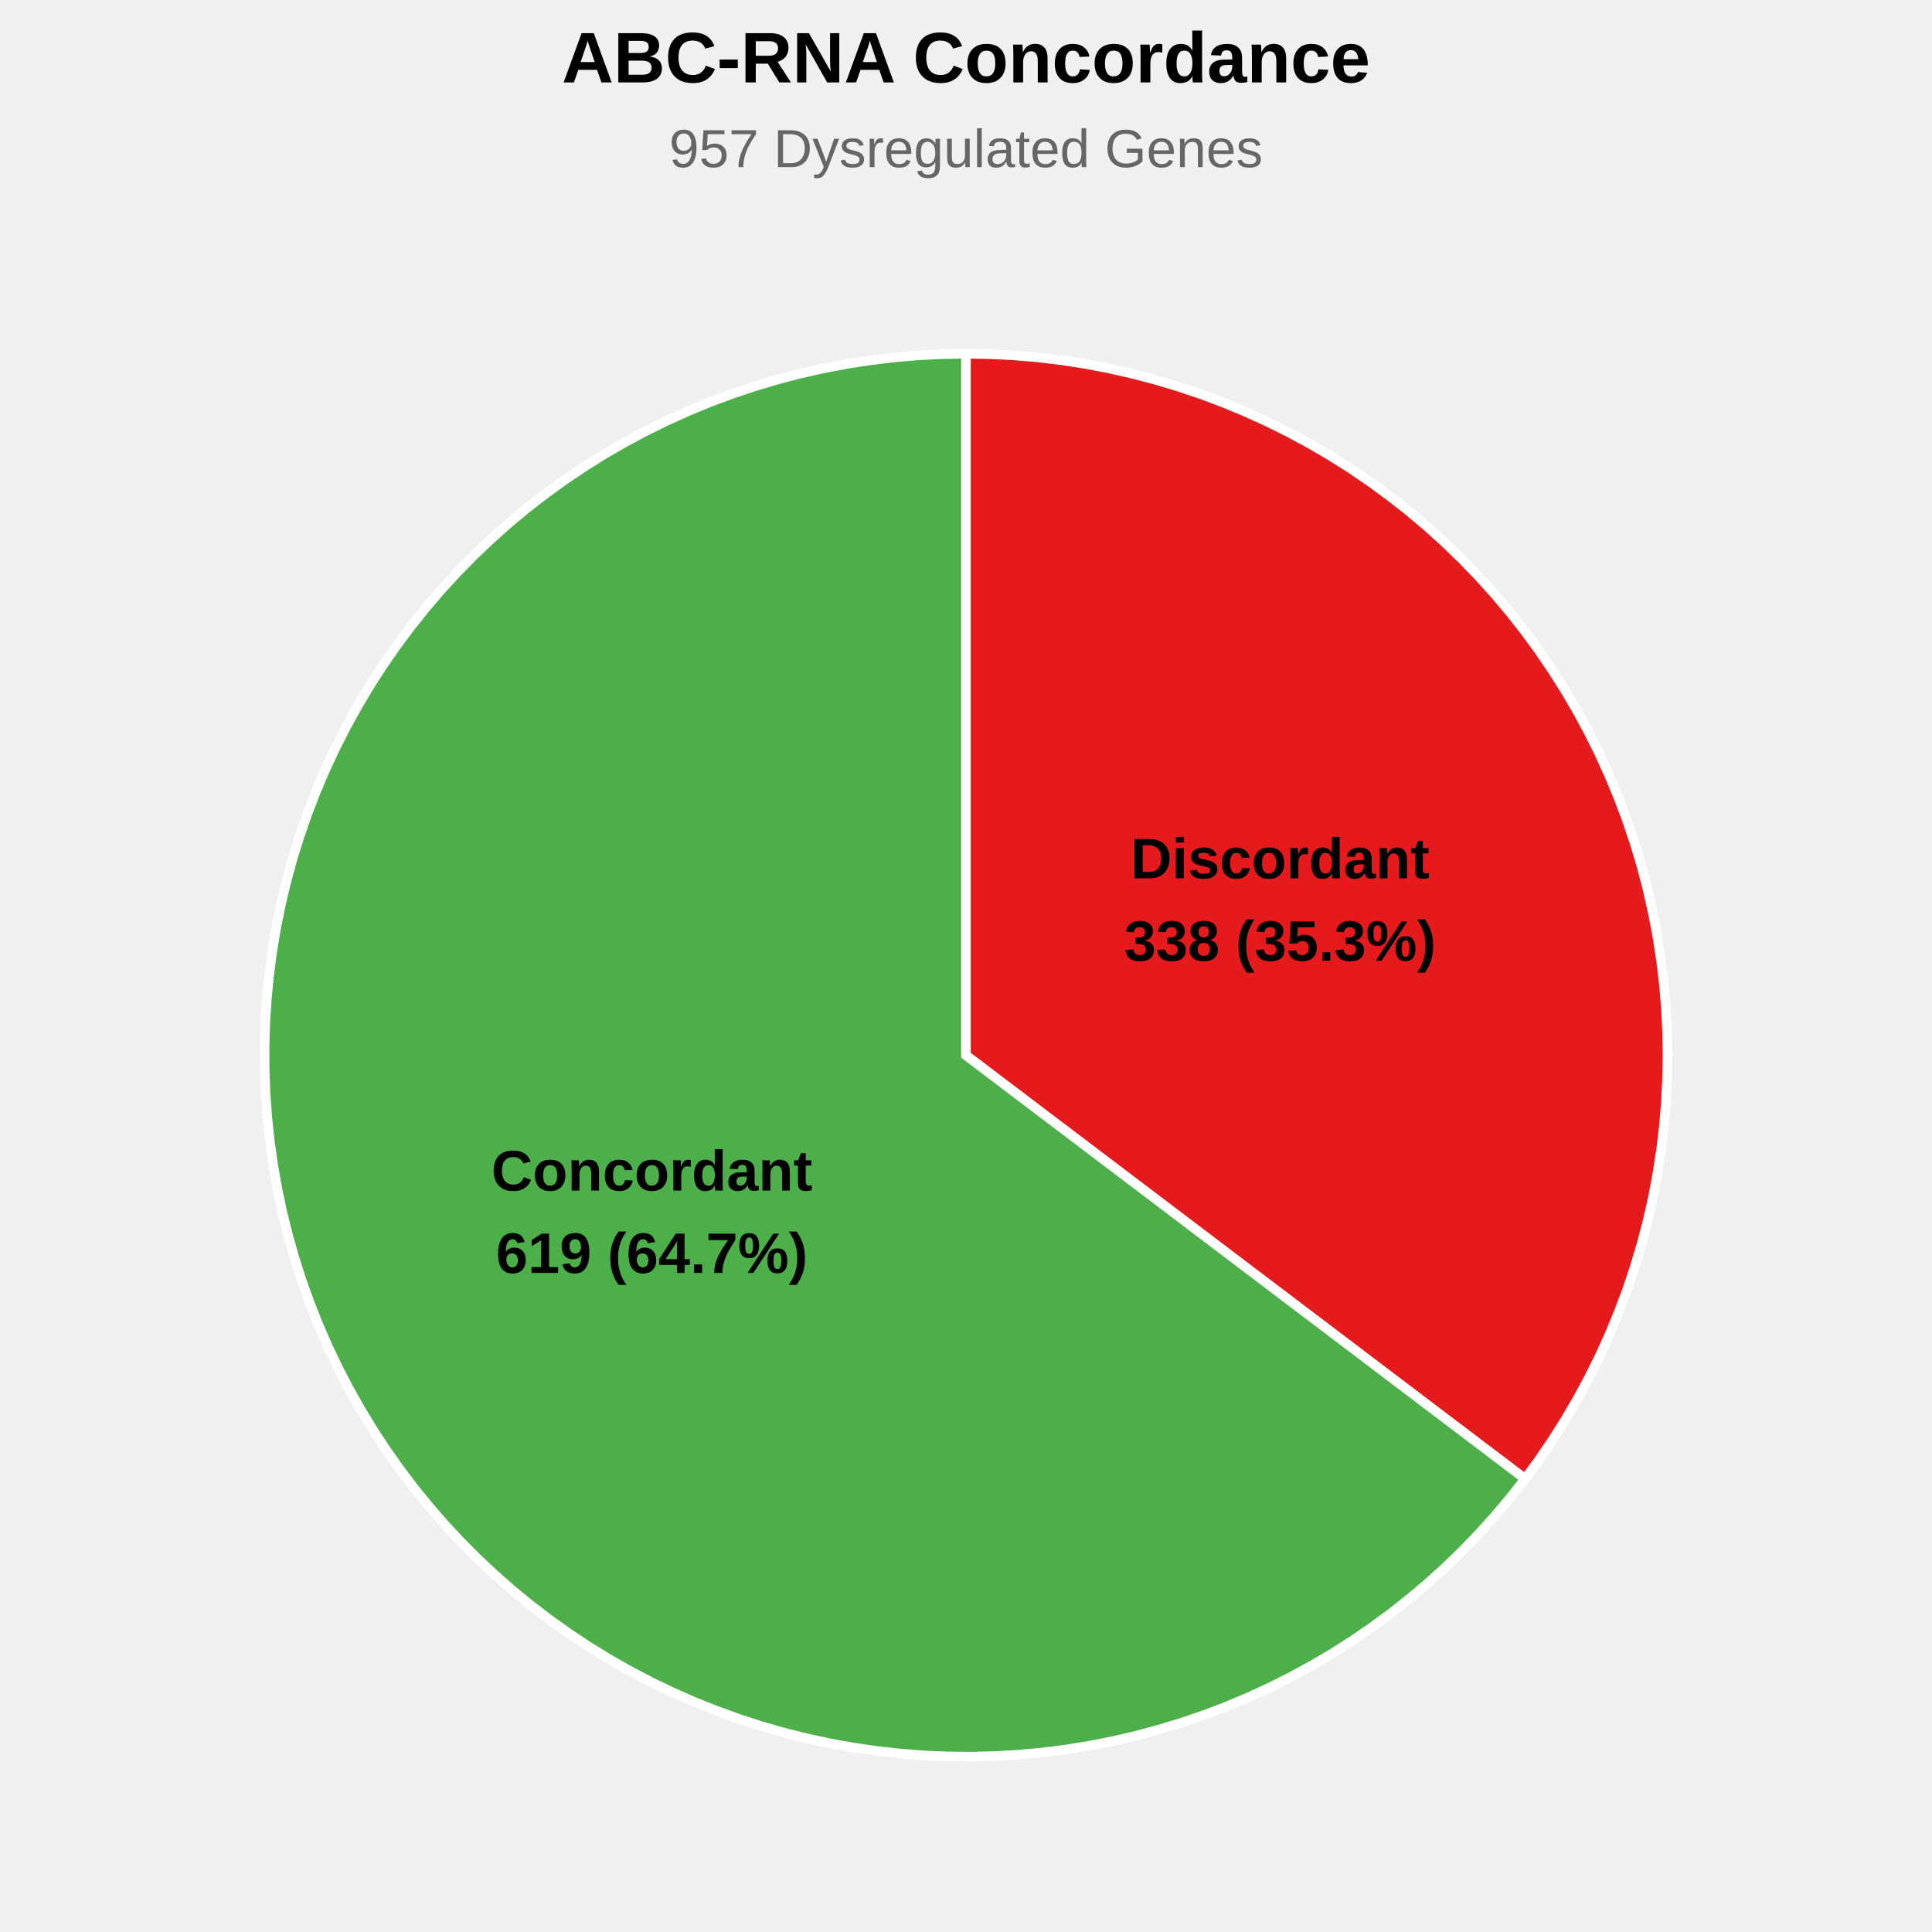
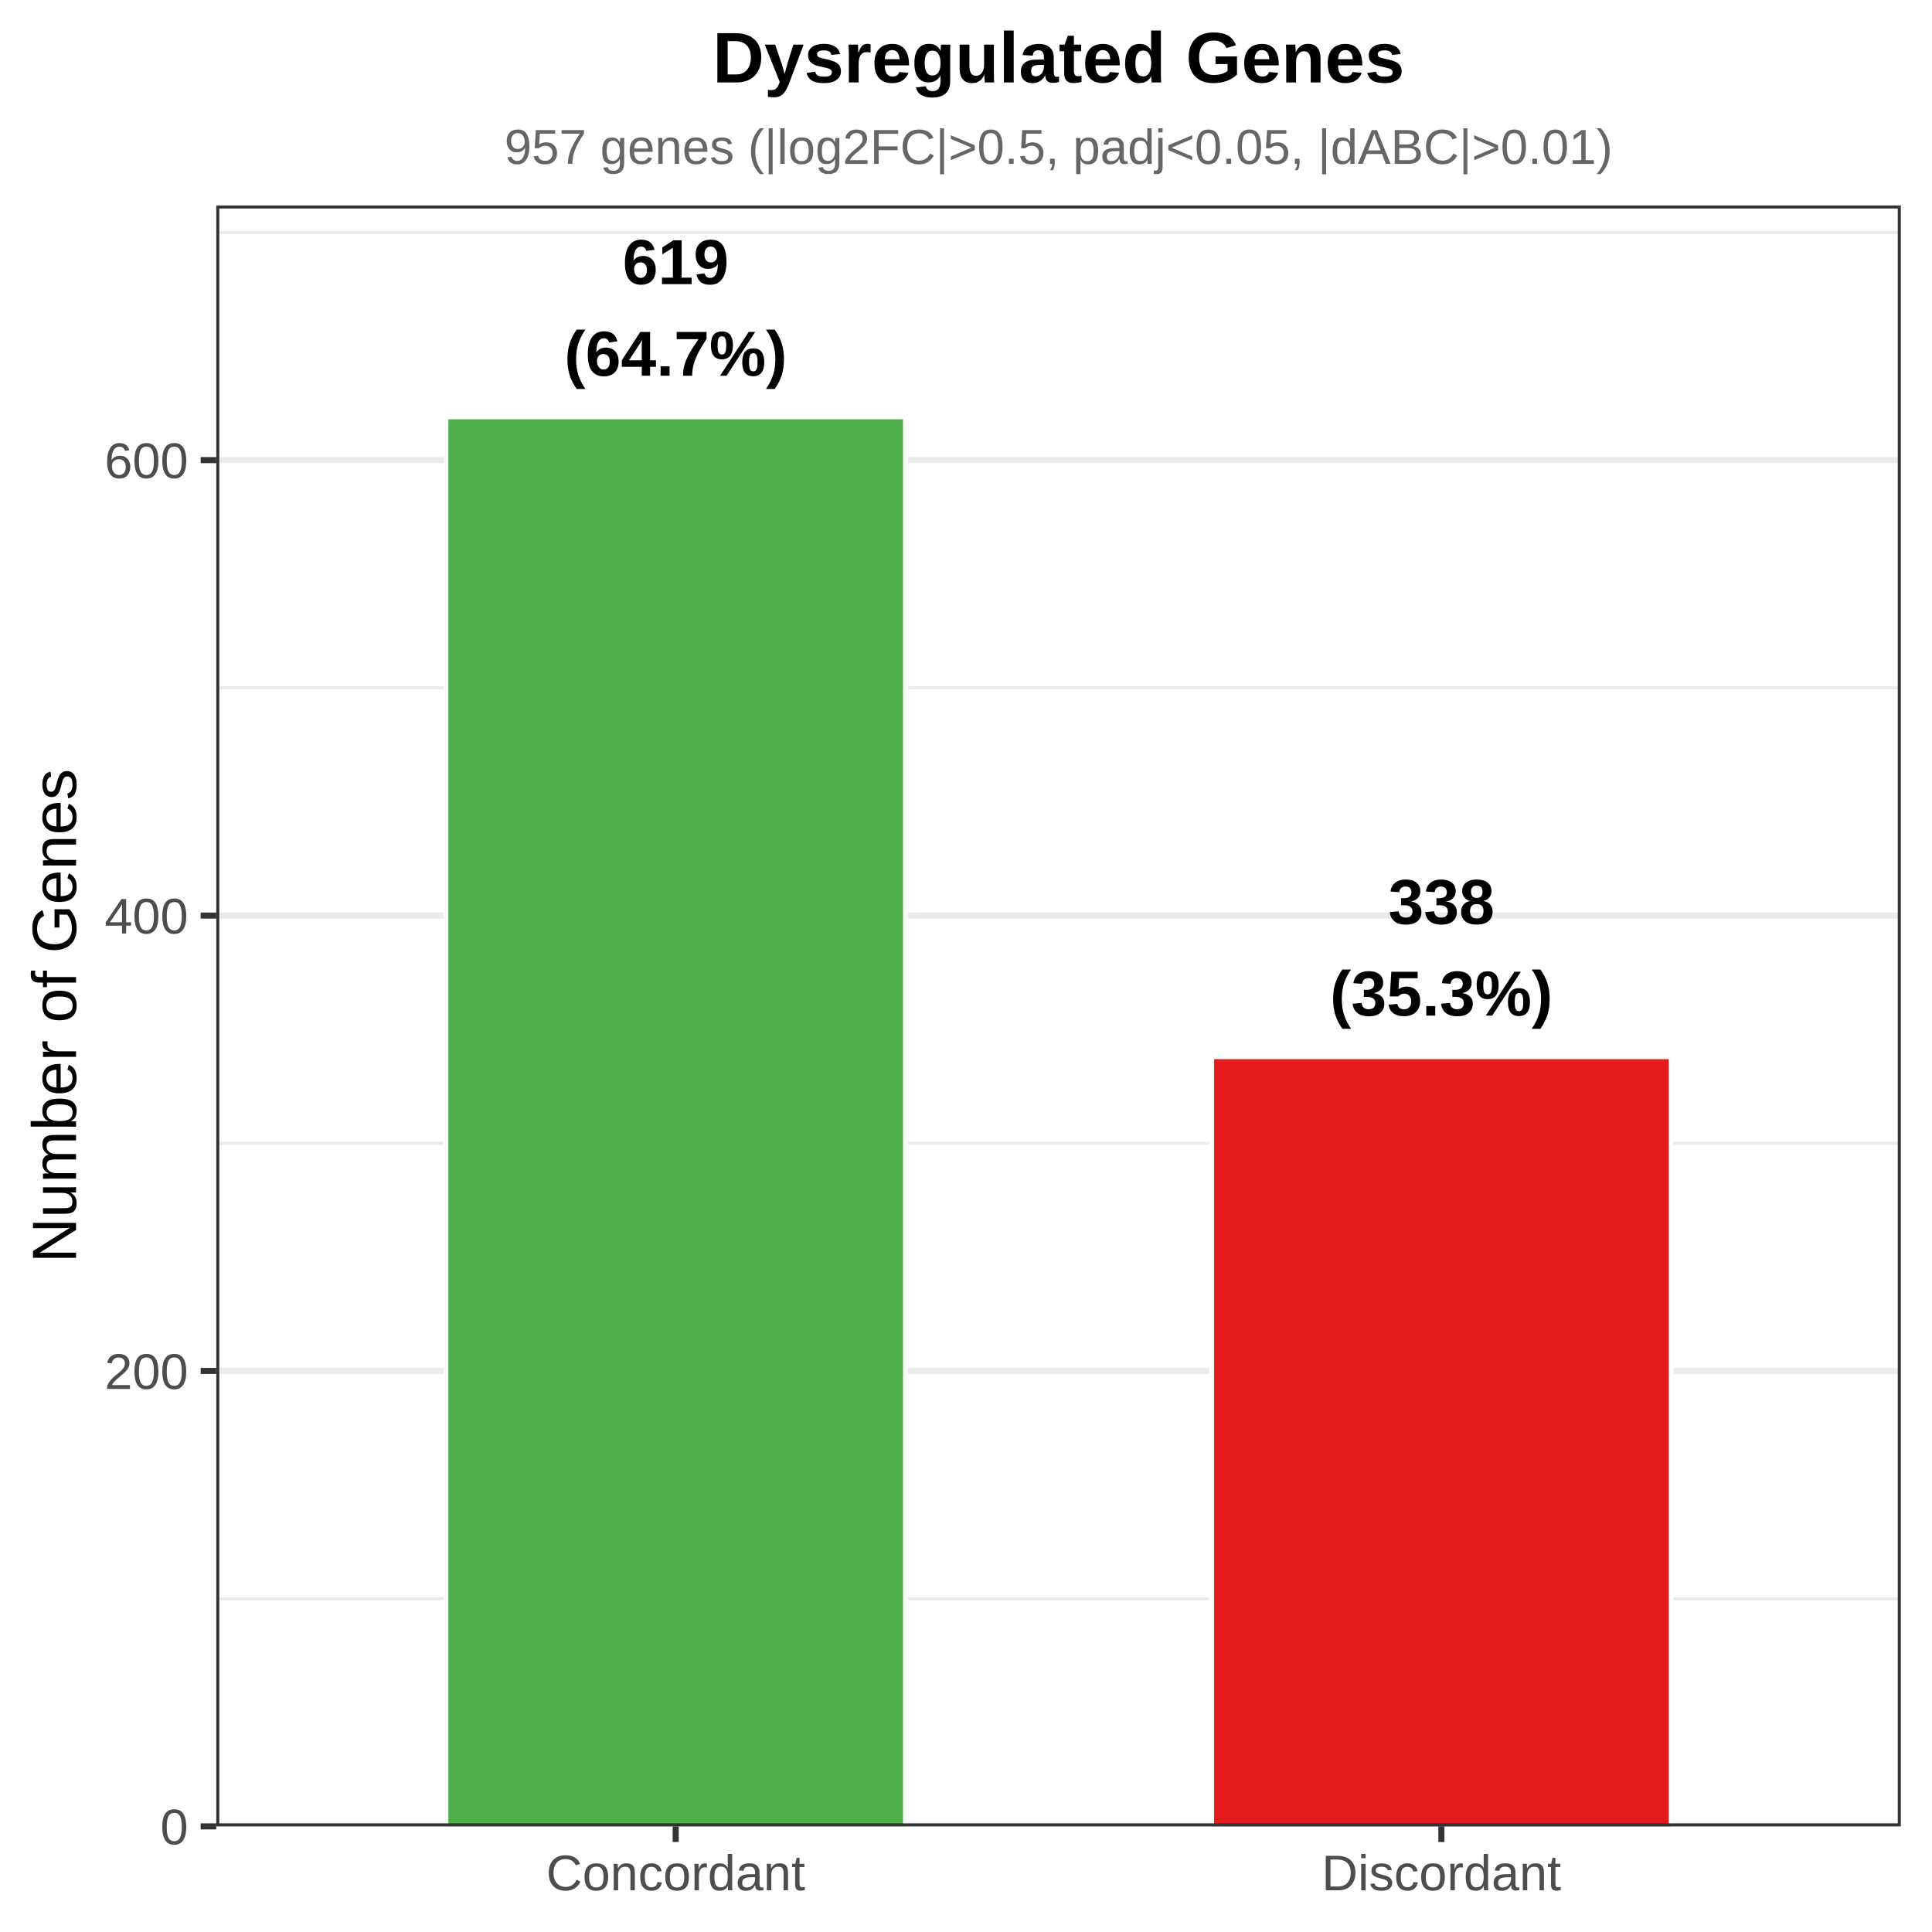
<svg xmlns="http://www.w3.org/2000/svg" width="432.00pt" height="432.00pt" viewBox="0 0 432.00 432.00">
  <g class="svglite">
    <defs>
      <style type="text/css">
    .svglite line, .svglite polyline, .svglite polygon, .svglite path, .svglite rect, .svglite circle {
      fill: none;
      stroke: #000000;
      stroke-linecap: round;
      stroke-linejoin: round;
      stroke-miterlimit: 10.00;
    }
    .svglite text {
      white-space: pre;
    }
    .svglite g.glyphgroup path {
      fill: inherit;
      stroke: none;
    }
  </style>
    </defs>
-     <rect width="100%" height="100%" style="stroke: none; fill: none;" />
+     <rect width="100%" height="100%" style="stroke: none; fill: #FFFFFF;" />
    <defs>
      <clipPath id="cpMC4wMHw0MzIuMDB8MC4wMHw0MzIuMDA=">
        <rect x="0.00" y="0.00" width="432.00" height="432.00" />
      </clipPath>
    </defs>
    <g clip-path="url(#cpMC4wMHw0MzIuMDB8MC4wMHw0MzIuMDA=)">
- </g>
+       <rect x="0" y="0.00" width="432.00" height="432.00" style="stroke-width: 1.36; stroke: #FFFFFF; fill: #FFFFFF;" />
+     </g>
    <defs>
-       <clipPath id="cpMTkuOTR8NDEyLjA2fDAuMDB8NDMyLjAw">
-         <rect x="19.94" y="0.00" width="392.11" height="432.00" />
+       <clipPath id="cpNDguMzZ8NDI1LjAzfDQ1Ljk0fDQwOC4zOA==">
+         <rect x="48.36" y="45.94" width="376.67" height="362.44" />
      </clipPath>
    </defs>
-     <g clip-path="url(#cpMTkuOTR8NDEyLjA2fDAuMDB8NDMyLjAw)">
-       <rect x="19.94" y="0.00" width="392.11" height="432.00" style="stroke-width: 0.00; stroke: none;" />
+     <g clip-path="url(#cpNDguMzZ8NDI1LjAzfDQ1Ljk0fDQwOC4zOA==)">
+       <rect x="48.36" y="45.94" width="376.67" height="362.44" style="stroke-width: 1.36; stroke: none; fill: #FFFFFF;" />
+       <polyline points="48.36,357.47 425.03,357.47 " style="stroke-width: 0.68; stroke: #EBEBEB; stroke-linecap: butt;" />
+       <polyline points="48.36,255.64 425.03,255.64 " style="stroke-width: 0.68; stroke: #EBEBEB; stroke-linecap: butt;" />
+       <polyline points="48.36,153.81 425.03,153.81 " style="stroke-width: 0.68; stroke: #EBEBEB; stroke-linecap: butt;" />
+       <polyline points="48.36,51.98 425.03,51.98 " style="stroke-width: 0.68; stroke: #EBEBEB; stroke-linecap: butt;" />
+       <polyline points="48.36,408.38 425.03,408.38 " style="stroke-width: 1.36; stroke: #EBEBEB; stroke-linecap: butt;" />
+       <polyline points="48.36,306.55 425.03,306.55 " style="stroke-width: 1.36; stroke: #EBEBEB; stroke-linecap: butt;" />
+       <polyline points="48.36,204.72 425.03,204.72 " style="stroke-width: 1.36; stroke: #EBEBEB; stroke-linecap: butt;" />
+       <polyline points="48.36,102.89 425.03,102.89 " style="stroke-width: 1.36; stroke: #EBEBEB; stroke-linecap: butt;" />
+       <rect x="99.72" y="93.22" width="102.73" height="315.17" style="stroke-width: 1.07; stroke: #FFFFFF; stroke-linecap: butt; stroke-linejoin: miter; fill: #4DAF4A;" />
+       <rect x="270.94" y="236.29" width="102.73" height="172.09" style="stroke-width: 1.07; stroke: #FFFFFF; stroke-linecap: butt; stroke-linejoin: miter; fill: #E41A1C;" />
+       <text x="151.09" y="63.53" text-anchor="middle" style="font-size: 14.23px; font-weight: bold; font-family: &quot;Arial&quot;;" textLength="23.72px" lengthAdjust="spacingAndGlyphs">619</text>
+       <text x="151.09" y="84.02" text-anchor="middle" style="font-size: 14.23px; font-weight: bold; font-family: &quot;Arial&quot;;" textLength="49.78px" lengthAdjust="spacingAndGlyphs">(64.7%)</text>
+       <text x="322.30" y="206.60" text-anchor="middle" style="font-size: 14.23px; font-weight: bold; font-family: &quot;Arial&quot;;" textLength="23.72px" lengthAdjust="spacingAndGlyphs">338</text>
+       <text x="322.30" y="227.09" text-anchor="middle" style="font-size: 14.23px; font-weight: bold; font-family: &quot;Arial&quot;;" textLength="49.78px" lengthAdjust="spacingAndGlyphs">(35.3%)</text>
+       <rect x="48.36" y="45.94" width="376.67" height="362.44" style="stroke-width: 1.36; stroke: #333333;" />
    </g>
    <g clip-path="url(#cpMC4wMHw0MzIuMDB8MC4wMHw0MzIuMDA=)">
- </g>
-     <defs>
-       <clipPath id="cpMTkuOTR8NDEyLjA2fDM5Ljg5fDQzMi4wMA==">
-         <rect x="19.94" y="39.89" width="392.11" height="392.11" />
-       </clipPath>
-     </defs>
-     <g clip-path="url(#cpMTkuOTR8NDEyLjA2fDM5Ljg5fDQzMi4wMA==)">
-       <polygon points="216.00,235.94 216.00,230.54 216.00,225.13 216.00,219.72 216.00,214.31 216.00,208.90 216.00,203.49 216.00,198.09 216.00,192.68 216.00,187.27 216.00,181.86 216.00,176.45 216.00,171.04 216.00,165.64 216.00,160.23 216.00,154.82 216.00,149.41 216.00,144.00 216.00,138.59 216.00,133.18 216.00,127.78 216.00,122.37 216.00,116.96 216.00,111.55 216.00,106.14 216.00,100.73 216.00,95.33 216.00,89.92 216.00,84.51 216.00,79.10 210.69,79.19 205.38,79.46 200.09,79.91 194.82,80.54 189.57,81.34 184.35,82.33 179.16,83.49 174.02,84.82 168.93,86.33 163.89,88.01 158.91,89.86 154.00,91.88 149.16,94.06 144.39,96.40 139.71,98.91 135.11,101.57 130.61,104.39 126.20,107.35 121.90,110.47 117.70,113.73 113.62,117.12 109.66,120.66 105.81,124.33 102.10,128.12 98.51,132.04 95.06,136.08 91.75,140.23 88.58,144.49 85.55,148.86 82.68,153.33 79.96,157.89 77.39,162.54 74.99,167.27 72.74,172.09 70.66,176.97 68.75,181.93 67.01,186.95 65.43,192.02 64.03,197.14 62.80,202.31 61.75,207.52 60.88,212.76 60.18,218.02 59.67,223.31 59.33,228.61 59.17,233.92 59.19,239.23 59.39,244.54 59.77,249.84 60.33,255.12 61.07,260.38 61.99,265.61 63.08,270.81 64.35,275.97 65.79,281.08 67.40,286.14 69.19,291.14 71.14,296.08 73.26,300.95 75.54,305.75 77.99,310.46 80.59,315.09 83.35,319.63 86.26,324.08 89.32,328.42 92.52,332.66 95.87,336.78 99.35,340.79 102.97,344.68 106.71,348.45 110.59,352.08 114.58,355.59 118.69,358.95 122.91,362.18 127.24,365.26 131.67,368.19 136.19,370.97 140.81,373.59 145.51,376.06 150.30,378.36 155.16,380.51 160.09,382.48 165.08,384.29 170.13,385.93 175.24,387.40 180.39,388.69 185.58,389.81 190.81,390.75 196.07,391.52 201.35,392.10 206.64,392.51 211.95,392.74 217.26,392.78 222.57,392.65 227.87,392.34 233.16,391.85 238.43,391.18 243.68,390.33 248.89,389.30 254.06,388.10 259.19,386.72 264.27,385.18 269.30,383.46 274.26,381.57 279.16,379.51 283.98,377.29 288.73,374.91 293.39,372.36 297.97,369.67 302.45,366.81 306.83,363.81 311.11,360.66 315.28,357.37 319.33,353.94 323.27,350.37 327.08,346.67 330.77,342.85 334.32,338.90 337.74,334.84 341.02,330.66 336.71,327.39 332.40,324.13 328.09,320.86 323.77,317.59 319.46,314.33 315.15,311.06 310.84,307.80 306.53,304.53 302.22,301.26 297.91,298.00 293.60,294.73 289.29,291.47 284.98,288.20 280.66,284.93 276.35,281.67 272.04,278.40 267.73,275.14 263.42,271.87 259.11,268.60 254.80,265.34 250.49,262.07 246.18,258.81 241.87,255.54 237.55,252.27 233.24,249.01 228.93,245.74 224.62,242.48 220.31,239.21 216.00,235.94 " style="stroke-width: 2.13; stroke: #FFFFFF; stroke-linecap: butt; stroke-linejoin: miter; fill: #4DAF4A;" />
-       <polygon points="216.00,235.94 220.31,239.21 224.62,242.48 228.93,245.74 233.24,249.01 237.55,252.27 241.87,255.54 246.18,258.81 250.49,262.07 254.80,265.34 259.11,268.60 263.42,271.87 267.73,275.14 272.04,278.40 276.35,281.67 280.66,284.93 284.98,288.20 289.29,291.47 293.60,294.73 297.91,298.00 302.22,301.26 306.53,304.53 310.84,307.80 315.15,311.06 319.46,314.33 323.77,317.59 328.09,320.86 332.40,324.13 336.71,327.39 341.02,330.66 344.18,326.34 347.19,321.91 350.05,317.38 352.75,312.76 355.29,308.04 357.67,303.25 359.89,298.37 361.93,293.42 363.81,288.41 365.51,283.33 367.04,278.20 368.40,273.02 369.58,267.80 370.57,262.54 371.39,257.25 372.03,251.93 372.48,246.59 372.75,241.25 372.84,235.89 372.75,230.54 372.48,225.19 372.02,219.86 371.38,214.54 370.56,209.25 369.55,203.99 368.37,198.77 367.02,193.59 365.48,188.46 363.77,183.38 361.89,178.37 359.84,173.42 357.63,168.55 355.24,163.75 352.70,159.04 349.99,154.42 347.13,149.90 344.12,145.47 340.96,141.15 337.65,136.94 334.20,132.84 330.61,128.87 326.89,125.02 323.04,121.30 319.06,117.71 314.97,114.26 310.75,110.96 306.43,107.80 302.01,104.78 297.48,101.92 292.86,99.22 288.14,96.68 283.35,94.30 278.47,92.08 273.53,90.03 268.51,88.15 263.44,86.45 258.31,84.91 253.13,83.56 247.90,82.38 242.64,81.38 237.35,80.56 232.04,79.92 226.70,79.47 221.35,79.19 216.00,79.10 216.00,84.51 216.00,89.92 216.00,95.33 216.00,100.73 216.00,106.14 216.00,111.55 216.00,116.96 216.00,122.37 216.00,127.78 216.00,133.18 216.00,138.59 216.00,144.00 216.00,149.41 216.00,154.82 216.00,160.23 216.00,165.64 216.00,171.04 216.00,176.45 216.00,181.86 216.00,187.27 216.00,192.68 216.00,198.09 216.00,203.49 216.00,208.90 216.00,214.31 216.00,219.72 216.00,225.13 216.00,230.54 216.00,235.94 " style="stroke-width: 2.13; stroke: #FFFFFF; stroke-linecap: butt; stroke-linejoin: miter; fill: #E41A1C;" />
-       <text x="145.77" y="266.21" text-anchor="middle" style="font-size: 12.80px; font-weight: bold; font-family: &quot;Arial&quot;;" textLength="71.77px" lengthAdjust="spacingAndGlyphs">Concordant</text>
-       <text x="145.77" y="284.64" text-anchor="middle" style="font-size: 12.80px; font-weight: bold; font-family: &quot;Arial&quot;;" textLength="69.69px" lengthAdjust="spacingAndGlyphs">619 (64.7%)</text>
-       <text x="286.23" y="196.40" text-anchor="middle" style="font-size: 12.80px; font-weight: bold; font-family: &quot;Arial&quot;;" textLength="66.81px" lengthAdjust="spacingAndGlyphs">Discordant</text>
-       <text x="286.23" y="214.84" text-anchor="middle" style="font-size: 12.80px; font-weight: bold; font-family: &quot;Arial&quot;;" textLength="69.69px" lengthAdjust="spacingAndGlyphs">338 (35.3%)</text>
-     </g>
-     <g clip-path="url(#cpMC4wMHw0MzIuMDB8MC4wMHw0MzIuMDA=)">
-       <text x="216.00" y="37.37" text-anchor="middle" style="font-size: 12.00px;fill: #666666; font-family: &quot;Arial&quot;;" textLength="132.72px" lengthAdjust="spacingAndGlyphs">957 Dysregulated Genes</text>
-       <text x="216.00" y="18.43" text-anchor="middle" style="font-size: 16.00px; font-weight: bold; font-family: &quot;Arial&quot;;" textLength="180.89px" lengthAdjust="spacingAndGlyphs">ABC-RNA Concordance</text>
+       <text x="42.08" y="412.39" text-anchor="end" style="font-size: 11.20px;fill: #4D4D4D; font-family: &quot;Arial&quot;;" textLength="6.22px" lengthAdjust="spacingAndGlyphs">0</text>
+       <text x="42.08" y="310.56" text-anchor="end" style="font-size: 11.20px;fill: #4D4D4D; font-family: &quot;Arial&quot;;" textLength="18.66px" lengthAdjust="spacingAndGlyphs">200</text>
+       <text x="42.08" y="208.73" text-anchor="end" style="font-size: 11.20px;fill: #4D4D4D; font-family: &quot;Arial&quot;;" textLength="18.66px" lengthAdjust="spacingAndGlyphs">400</text>
+       <text x="42.08" y="106.90" text-anchor="end" style="font-size: 11.20px;fill: #4D4D4D; font-family: &quot;Arial&quot;;" textLength="18.66px" lengthAdjust="spacingAndGlyphs">600</text>
+       <polyline points="44.87,408.38 48.36,408.38 " style="stroke-width: 1.36; stroke: #333333; stroke-linecap: butt;" />
+       <polyline points="44.87,306.55 48.36,306.55 " style="stroke-width: 1.36; stroke: #333333; stroke-linecap: butt;" />
+       <polyline points="44.87,204.72 48.36,204.72 " style="stroke-width: 1.36; stroke: #333333; stroke-linecap: butt;" />
+       <polyline points="44.87,102.89 48.36,102.89 " style="stroke-width: 1.36; stroke: #333333; stroke-linecap: butt;" />
+       <polyline points="151.09,411.87 151.09,408.38 " style="stroke-width: 1.36; stroke: #333333; stroke-linecap: butt;" />
+       <polyline points="322.30,411.87 322.30,408.38 " style="stroke-width: 1.36; stroke: #333333; stroke-linecap: butt;" />
+       <text x="151.09" y="422.67" text-anchor="middle" style="font-size: 11.20px;fill: #4D4D4D; font-family: &quot;Arial&quot;;" textLength="57.81px" lengthAdjust="spacingAndGlyphs">Concordant</text>
+       <text x="322.30" y="422.67" text-anchor="middle" style="font-size: 11.20px;fill: #4D4D4D; font-family: &quot;Arial&quot;;" textLength="53.45px" lengthAdjust="spacingAndGlyphs">Discordant</text>
+       <text transform="translate(17.00,227.16) rotate(-90)" text-anchor="middle" style="font-size: 14.00px; font-family: &quot;Arial&quot;;" textLength="110.45px" lengthAdjust="spacingAndGlyphs">Number of Genes</text>
+       <text x="236.69" y="36.65" text-anchor="middle" style="font-size: 11.00px;fill: #666666; font-family: &quot;Arial&quot;;" textLength="247.98px" lengthAdjust="spacingAndGlyphs">957 genes (|log2FC|&gt;0.5, padj&lt;0.05, |dABC|&gt;0.01)</text>
+       <text x="236.69" y="18.43" text-anchor="middle" style="font-size: 16.00px; font-weight: bold; font-family: &quot;Arial&quot;;" textLength="154.86px" lengthAdjust="spacingAndGlyphs">Dysregulated Genes</text>
    </g>
  </g>
</svg>
